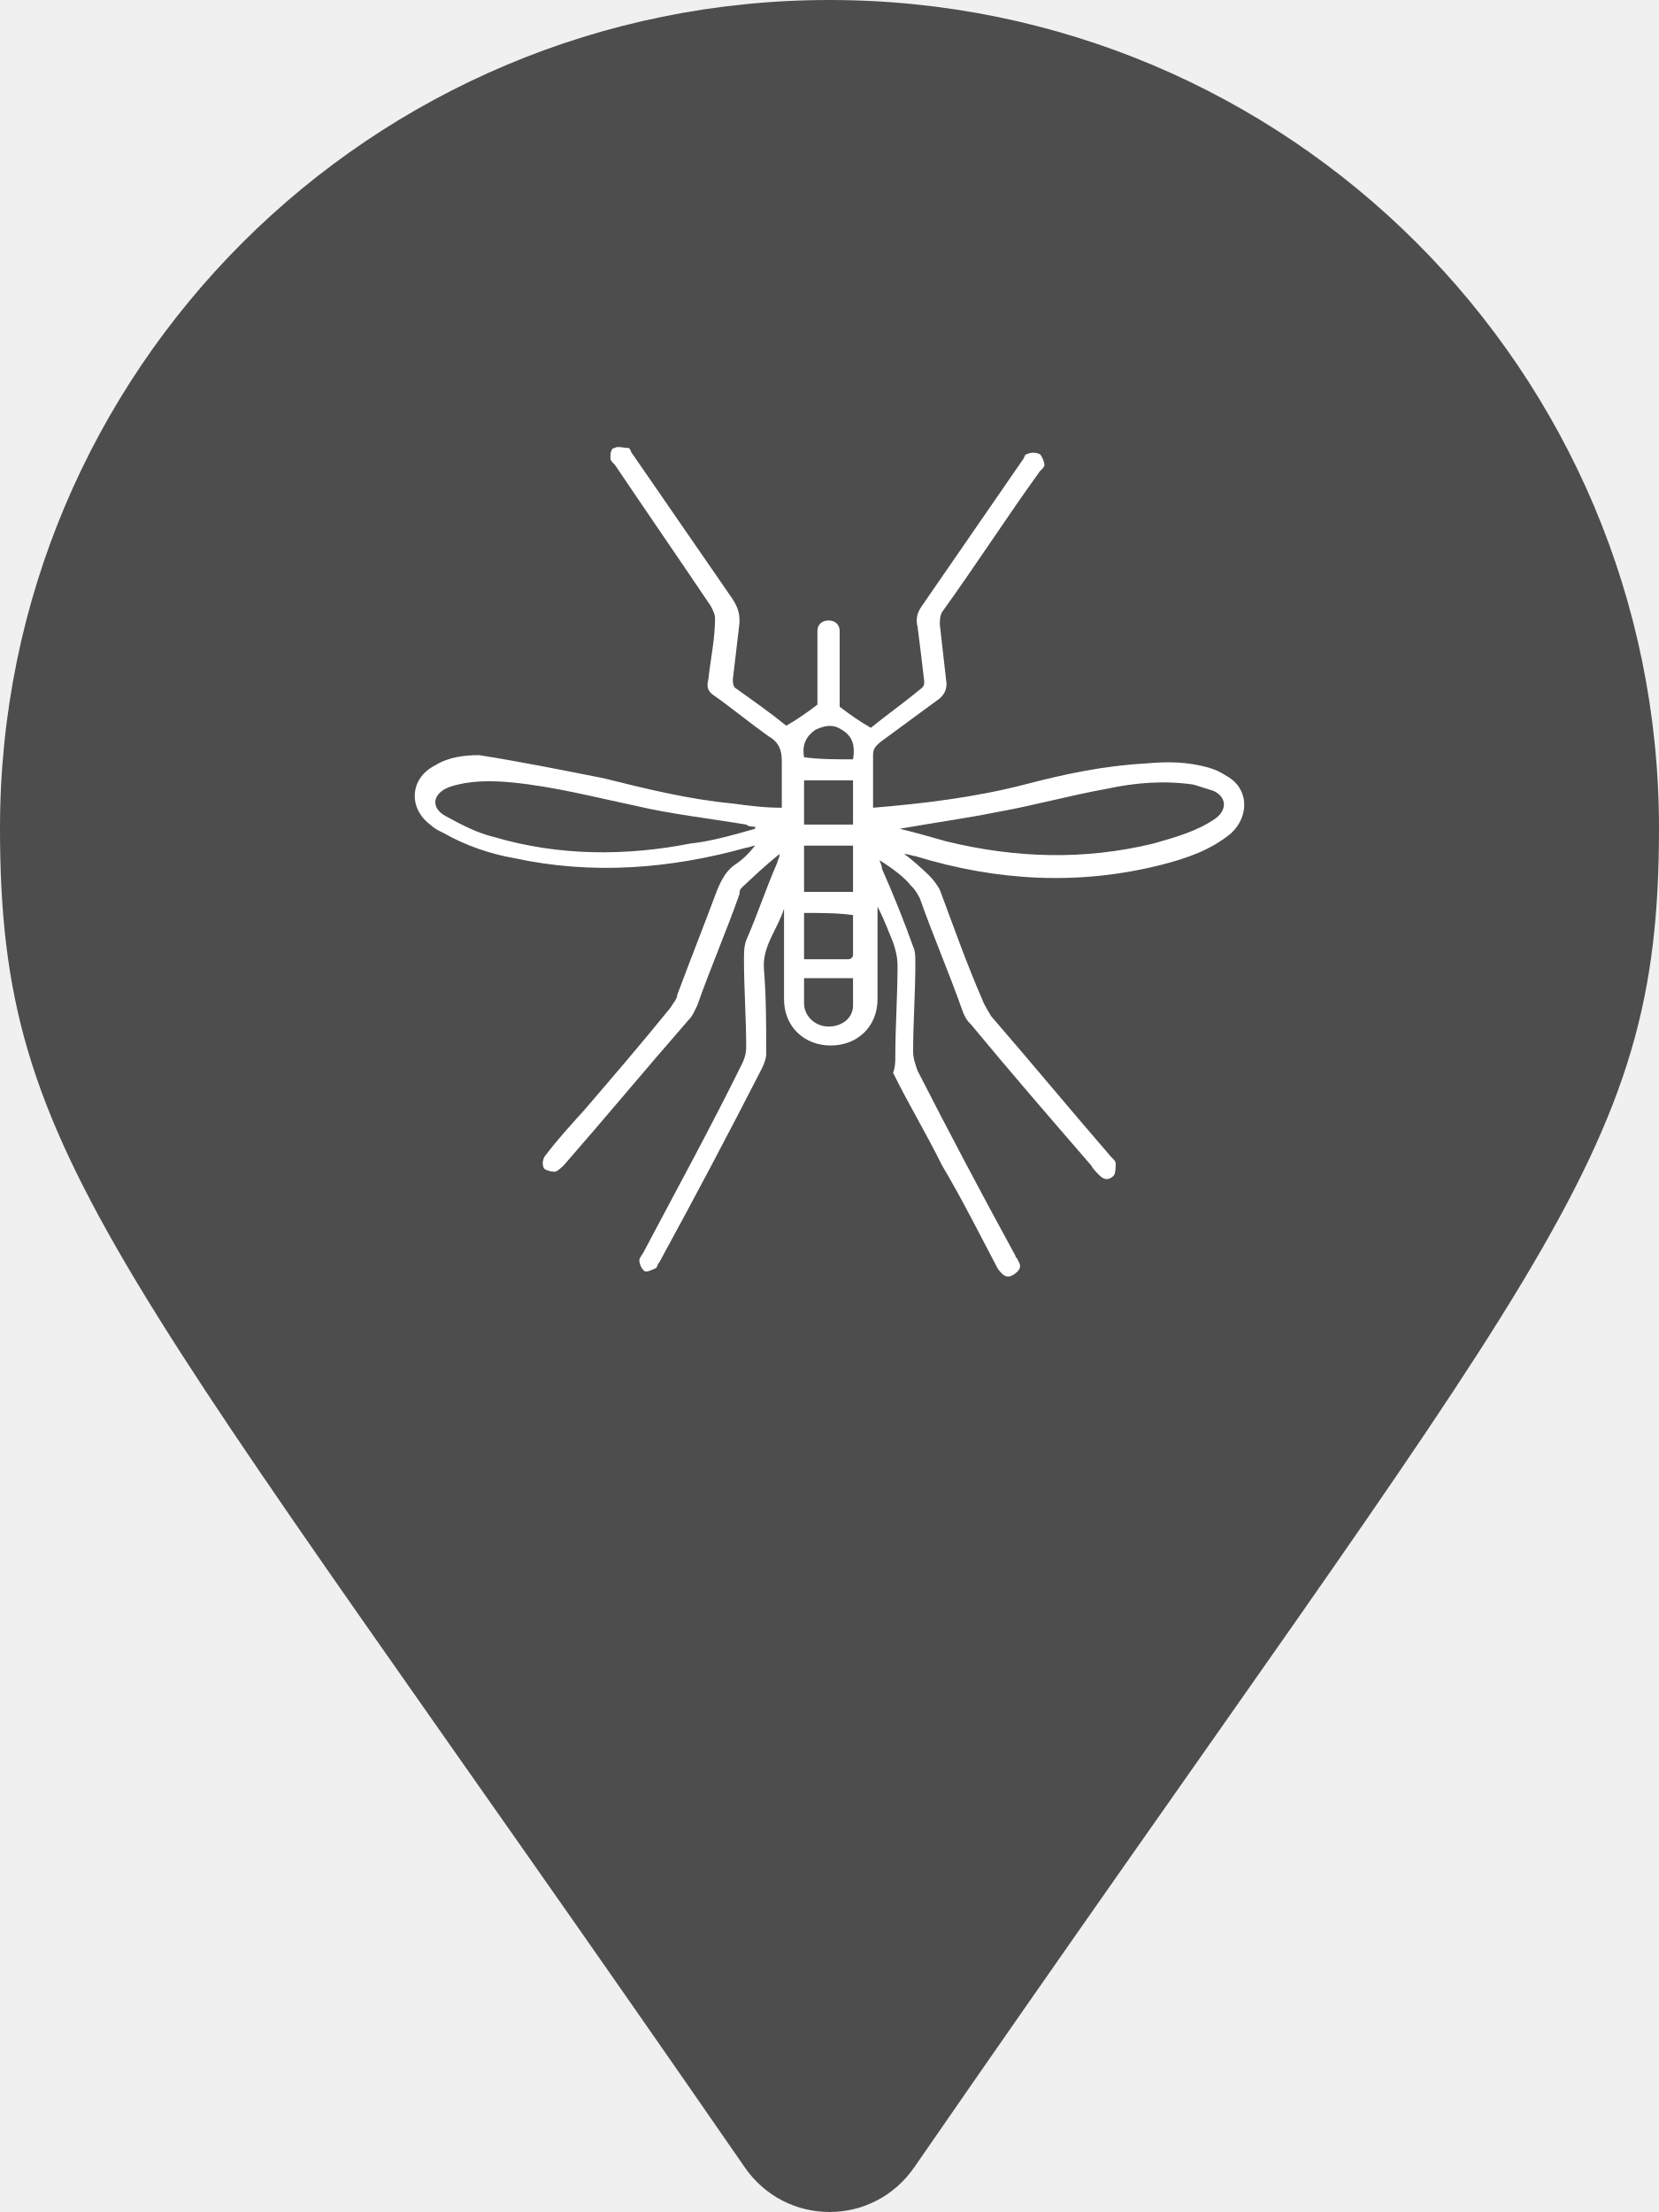
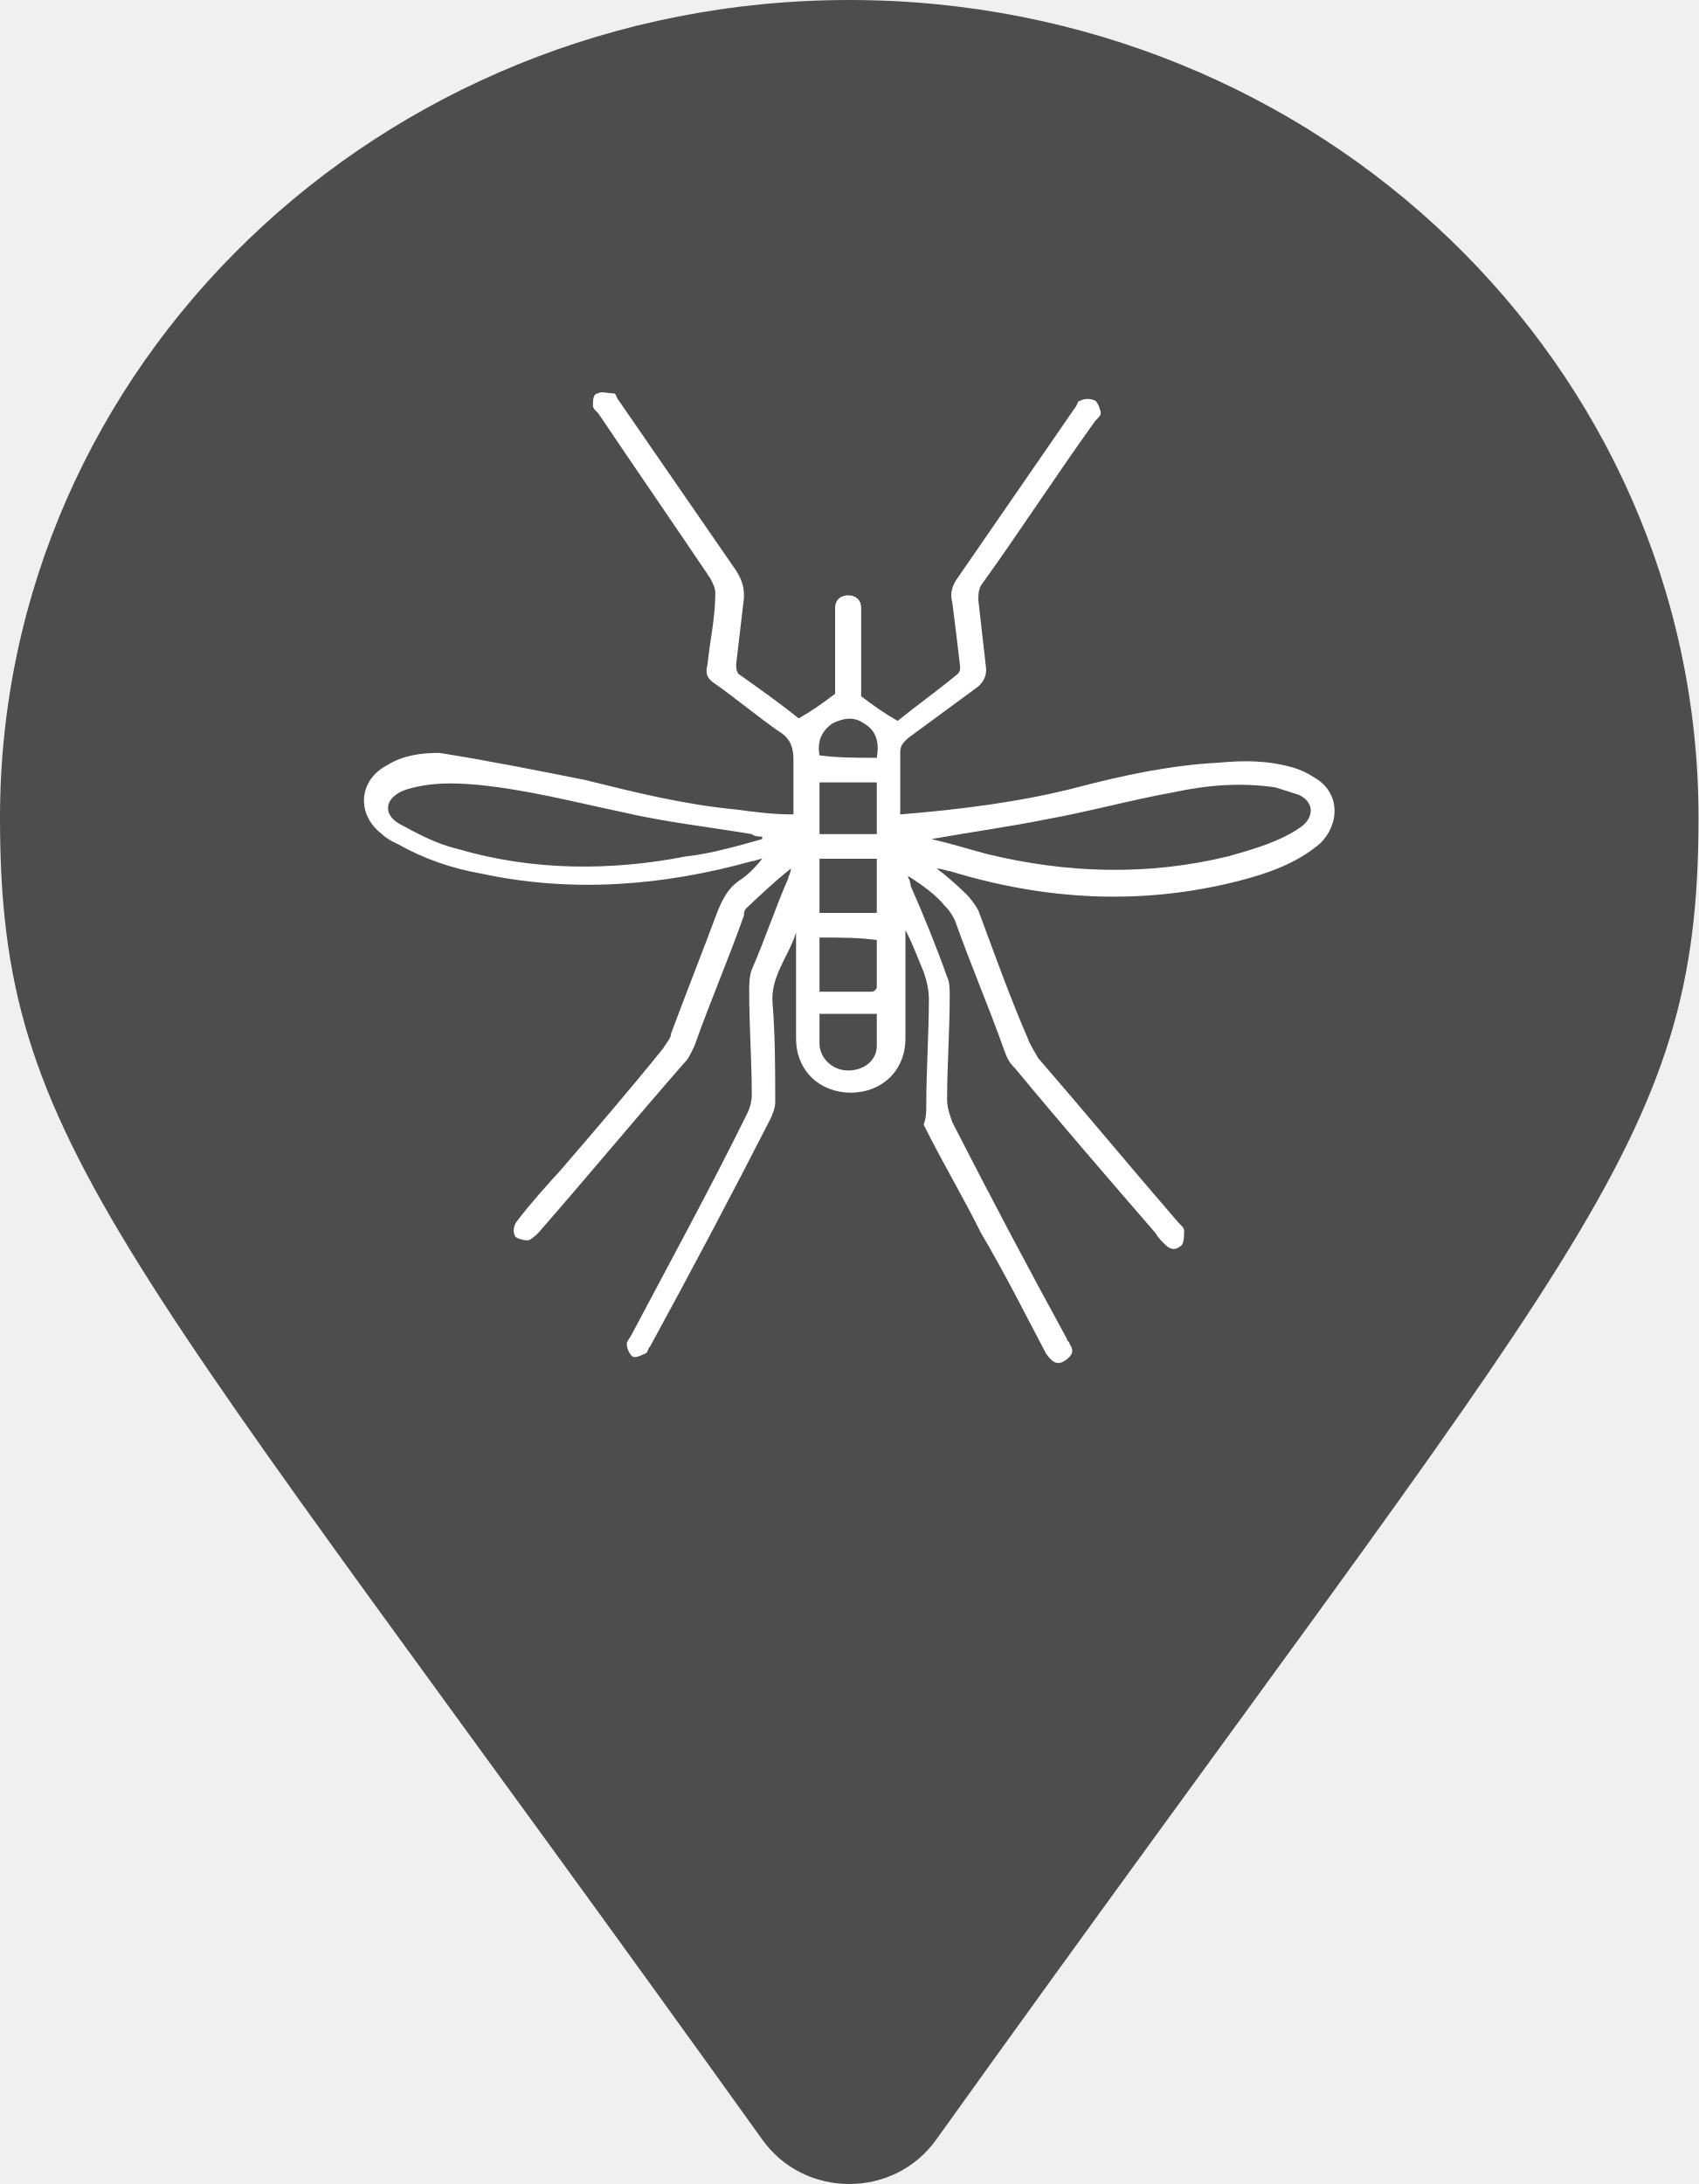
- <svg xmlns="http://www.w3.org/2000/svg" version="1.1" x="0px" y="0px" viewBox="0 0 30 40" xml:space="preserve" id="svg15" width="30" height="40">
+ <svg xmlns="http://www.w3.org/2000/svg" version="1.1" x="0px" y="0px" viewBox="0 0 35 45" xml:space="preserve" id="svg15" width="35" height="45">
  <defs id="defs19" />
  <style type="text/css" id="style2">
	.st0{clip-path:url(#SVGID_00000136386088368648505400000000571717232383379892_);}
	.st1{clip-path:url(#SVGID_00000116205600839791112250000014937956478301575336_);}
	.st2{clip-path:url(#SVGID_00000096040197326335863040000017996150782894966913_);}
	.st3{clip-path:url(#SVGID_00000171685803243020096840000015679599210622463931_);}
	.st4{clip-path:url(#SVGID_00000127036615931805248780000005700885795311586226_);}
	.st5{clip-path:url(#SVGID_00000077315485366628045660000011366337665254483639_);}
	.st6{clip-path:url(#SVGID_00000058583532550707888440000013826178488048493204_);}
	.st7{clip-path:url(#SVGID_00000022557654374484654540000001774627582556727481_);}
	.st8{fill:#333333;}
	.st9{fill:#EEA401;}
	.st10{fill:#F8DA98;}
	.st11{fill:#EFA501;}
	.st12{fill:#FFFFFF;}
	.st13{fill:#666666;}
	.st14{fill:none;stroke:#A7A7A7;stroke-width:0.75;stroke-linecap:square;stroke-miterlimit:10;}
	.st15{fill:none;stroke:#576C7E;stroke-miterlimit:10;}
	.st16{fill:none;}
	.st17{fill:none;stroke:#8D8D8D;stroke-miterlimit:10;}
	.st18{fill:none;stroke:#DADADA;stroke-miterlimit:10;}
	.st19{fill:none;stroke:#AA4499;stroke-width:3;stroke-miterlimit:10;}
	.st20{fill:none;stroke:#333333;stroke-width:3;stroke-miterlimit:10;}
	.st21{fill:none;stroke:#000000;stroke-width:0.25;stroke-miterlimit:10;}
	.st22{fill:#4D4D4D;}
	.st23{clip-path:url(#SVGID_00000144295339361052626790000007699555023762521490_);}
	.st24{fill:#BB082B;}
	.st25{fill:#ED3D2C;}
	.st26{fill:#FB8D46;}
	.st27{fill:#FDCB65;}
	.st28{fill:#FFFEB6;}
	.st29{fill:none;stroke:#666666;stroke-width:0.25;stroke-miterlimit:10;}
	.st30{fill:#E3D6A2;}
	.st31{fill:#6A6B59;}
	.st32{fill:none;stroke:#FFFFFF;stroke-width:0.75;stroke-miterlimit:10;}
	.st33{opacity:0.3;}
	.st34{fill:none;stroke:#4D4D4D;stroke-width:0.75;stroke-miterlimit:10;}
	.st35{fill:#A8B9C1;}
	.st36{fill:#0071B0;}
	.st37{fill:none;stroke:#576C7E;stroke-width:3;stroke-linecap:round;stroke-miterlimit:10;}
	.st38{fill:#E2B3AA;}
	.st39{fill:#AF4949;}
	.st40{fill:#576C7E;}
	.st41{fill:#511136;}
	.st42{fill:#7A1952;}
	.st43{fill:#A1216D;}
	.st44{fill:#B44E89;}
	.st45{fill:#C67AA6;}
	.st46{fill:#FFDD19;}
	.st47{opacity:0.69;}
	.st48{fill:#B6CCB7;}
	.st49{fill:#CC6677;}
	.st50{fill:#1072AD;}
	.st51{fill:#DBE2E5;}
	.st52{fill:#A4A9AC;}
	.st53{fill:#E9EDEF;}
	.st54{fill:#F0F3F4;}
	.st55{fill:#F7F8F9;}
	.st56{fill:#C0C0C0;}
	.st57{fill:#49A999;}
	.st58{fill:#8BCCEC;}
	.st59{fill:#AA4499;}
	.st60{fill:none;stroke:#C0C0C0;stroke-miterlimit:10;}
	.st61{fill:#E6E6E6;}
	.st62{fill:none;stroke:#FFFFFF;stroke-width:3;stroke-linecap:round;stroke-miterlimit:10;}
	.st63{fill:none;stroke:#C0C0C0;stroke-width:4;stroke-linecap:round;stroke-miterlimit:10;}
	.st64{clip-path:url(#SVGID_00000183250794884185990790000000739072844913366953_);}
	.st65{fill:#22AA73;}
	.st66{fill:#F7DC63;}
	.st67{fill:none;stroke:#A8A8A8;stroke-width:0.75;stroke-linecap:square;stroke-miterlimit:10;}
	.st68{clip-path:url(#SVGID_00000147193797632158530140000004258360248796616629_);}
	.st69{opacity:0.61;}
	.st70{opacity:0.27;fill:#EFA501;}
	.st71{clip-path:url(#SVGID_00000000905411102311841070000018389179953301501091_);}
	.st72{clip-path:url(#SVGID_00000002359486753169303410000014227575780122991244_);}
	.st73{fill:none;stroke:#8E8E8E;stroke-miterlimit:10;}
	.st74{fill:none;stroke:#DBDBDB;stroke-miterlimit:10;}
	.st75{fill:#FFFFFF;stroke:#4D4D4D;stroke-miterlimit:10;}
	.st76{fill:#22A973;}
	.st77{fill:#F6DB63;}
</style>
  <g id="MAPA_BASE">
</g>
  <g id="GRAFIC">
    <g id="Capa_4">
	</g>
  </g>
  <g id="TOC_FONS">
</g>
  <g id="CREDITS">
</g>
-   <g id="TOC_CONTENT" transform="scale(0.4966887,0.4959702)" style="fill:#4d4d4d;fill-opacity:1">
+   <g id="TOC_CONTENT" transform="scale(0.5794702,0.5579665)" style="fill:#4d4d4d;fill-opacity:1">
    <path d="M 0,30.2 C 0,13.5 13.5,0 30.2,0 46.9,0 60.4,13.5 60.4,30.2 60.4,42.4 56.2,45.8 33.3,79 31.8,81.2 28.6,81.2 27.1,79 4.2,45.8 0,42.4 0,30.2 Z" id="path9" style="fill:#4d4d4d;fill-opacity:1" />
  </g>
  <g id="MOBIL">
</g>
  <g id="POIS">
</g>
  <g id="POPUP">
</g>
-   <g id="TOC_CONTENT-4" transform="matrix(0.4024836,0,0,0.3804697,6.933107,7.986357)" style="fill:#ffffff;fill-opacity:1">
+   <g id="TOC_CONTENT-4" transform="matrix(0.5366448,0,0,0.507293,6.744143,7.953947)" style="fill:#ffffff;fill-opacity:1">
    <path d="m 22.3,19.9 c 0,0.1 0.1,0.2 0.1,0.4 0.5,1.2 1,2.5 1.4,3.7 0.1,0.2 0.1,0.5 0.1,0.8 0,1.4 -0.1,2.8 -0.1,4.2 0,0.3 0.1,0.6 0.2,0.9 1.4,2.9 2.9,5.9 4.4,8.8 0,0.1 0.1,0.1 0.1,0.2 0.2,0.3 0.1,0.5 -0.2,0.7 -0.3,0.2 -0.5,0 -0.7,-0.3 C 26.8,37.7 26,36 25.1,34.4 24.4,32.9 23.6,31.5 22.9,30 23,29.7 23,29.5 23,29.2 c 0,-1.4 0.1,-2.9 0.1,-4.3 0,-0.4 -0.1,-0.8 -0.2,-1.1 -0.2,-0.5 -0.4,-1.1 -0.7,-1.7 0,0.2 0,0.3 0,0.4 0,1.3 0,2.6 0,4 0,1.3 -0.9,2.2 -2.1,2.2 -1.2,0 -2.1,-0.9 -2.1,-2.2 0,-1.4 0,-2.8 0,-4.3 -0.3,1 -1,1.8 -0.9,2.9 0.1,1.3 0.1,2.7 0.1,4 0,0.2 -0.1,0.5 -0.2,0.7 -1.5,3.1 -3,6.1 -4.6,9.2 -0.1,0.1 -0.1,0.3 -0.2,0.3 -0.2,0.1 -0.4,0.2 -0.5,0.1 -0.1,-0.1 -0.2,-0.3 -0.2,-0.5 0,-0.1 0.1,-0.2 0.2,-0.4 1.5,-3 3,-5.9 4.4,-8.9 0.1,-0.2 0.2,-0.5 0.2,-0.8 0,-1.4 -0.1,-2.8 -0.1,-4.2 0,-0.3 0,-0.6 0.1,-0.9 0.5,-1.2 0.9,-2.5 1.4,-3.7 0,-0.1 0.1,-0.2 0.1,-0.4 -0.6,0.5 -1.2,1.1 -1.7,1.6 C 16,21.3 16,21.4 16,21.5 15.4,23.3 14.7,25 14.1,26.8 14,27 13.9,27.3 13.7,27.5 11.8,29.8 10,32.1 8.1,34.4 8,34.5 7.8,34.7 7.7,34.7 7.5,34.7 7.2,34.6 7.2,34.5 7.1,34.3 7.2,34 7.3,33.9 7.8,33.2 8.4,32.5 9,31.8 c 1.3,-1.6 2.6,-3.2 3.9,-4.9 0.1,-0.2 0.3,-0.4 0.3,-0.6 0.6,-1.7 1.2,-3.3 1.8,-5 0.2,-0.5 0.4,-0.9 0.8,-1.2 0.3,-0.2 0.6,-0.5 0.9,-0.9 -0.1,0 -0.3,0.1 -0.4,0.1 -3.4,1 -6.9,1.3 -10.4,0.5 C 4.8,19.6 3.7,19.2 2.7,18.6 2.5,18.5 2.3,18.4 2.1,18.2 1.1,17.4 1.2,16 2.3,15.4 2.9,15 3.6,14.9 4.3,14.9 6.1,15.2 8,15.6 9.9,16 c 1.9,0.5 3.8,1 5.8,1.2 0.7,0.1 1.4,0.2 2.2,0.2 0,-0.7 0,-1.4 0,-2.2 0,-0.5 -0.1,-0.9 -0.6,-1.2 -0.8,-0.6 -1.6,-1.3 -2.4,-1.9 -0.3,-0.2 -0.4,-0.4 -0.3,-0.8 0.1,-1 0.3,-1.9 0.3,-2.9 C 14.9,8.2 14.8,8 14.7,7.8 13.3,5.6 11.8,3.3 10.4,1.1 10.3,1 10.2,0.9 10.2,0.8 c 0,-0.2 0,-0.5 0.2,-0.5 0.1,-0.1 0.4,0 0.6,0 0.1,0 0.1,0.2 0.2,0.3 1.5,2.3 3,4.6 4.5,6.9 C 16,8 16,8.3 16,8.6 c -0.1,0.9 -0.2,1.8 -0.3,2.7 0,0.1 0,0.3 0.1,0.4 0.8,0.6 1.6,1.2 2.3,1.8 0.5,-0.3 0.9,-0.6 1.4,-1 0,-0.9 0,-2 0,-3.1 0,-0.1 0,-0.3 0,-0.4 0,-0.3 0.2,-0.5 0.5,-0.5 0.3,0 0.5,0.2 0.5,0.5 0,0.8 0,1.7 0,2.5 0,0.4 0,0.8 0,1.1 0.5,0.4 0.9,0.7 1.4,1 0.7,-0.6 1.5,-1.2 2.3,-1.9 0.1,-0.1 0.1,-0.2 0.1,-0.3 -0.1,-0.9 -0.2,-1.8 -0.3,-2.6 -0.1,-0.4 0,-0.7 0.2,-1 1.5,-2.3 3,-4.6 4.5,-6.9 0.1,-0.1 0.1,-0.3 0.2,-0.3 0.2,-0.1 0.4,-0.1 0.6,0 0.1,0.1 0.2,0.4 0.2,0.5 0,0.1 -0.1,0.2 -0.2,0.3 C 28,3.6 26.6,5.9 25.1,8.1 25,8.3 25,8.5 25,8.7 c 0.1,0.9 0.2,1.9 0.3,2.8 0,0.3 -0.1,0.5 -0.3,0.7 -0.9,0.7 -1.8,1.4 -2.7,2.1 -0.2,0.2 -0.3,0.3 -0.3,0.6 0,0.8 0,1.7 0,2.5 2.3,-0.2 4.6,-0.5 6.8,-1.1 1.8,-0.5 3.6,-0.9 5.4,-1 1,-0.1 1.9,-0.1 2.9,0.2 0.3,0.1 0.5,0.2 0.8,0.4 1,0.6 1,1.9 0.2,2.7 -0.9,0.8 -2,1.2 -3.1,1.5 -3.7,1 -7.4,0.8 -11.1,-0.4 -0.1,0 -0.3,-0.1 -0.5,-0.1 0.4,0.3 0.8,0.7 1.1,1 0.2,0.2 0.4,0.5 0.5,0.7 0.6,1.7 1.2,3.5 1.9,5.2 0.1,0.3 0.3,0.6 0.4,0.8 1.8,2.2 3.6,4.5 5.4,6.7 0.1,0.1 0.2,0.2 0.2,0.3 0,0.2 0,0.5 -0.1,0.6 -0.2,0.2 -0.4,0.2 -0.6,0 C 32.1,34.8 31.9,34.6 31.8,34.4 30,32.2 28.2,30 26.4,27.7 26.2,27.5 26.1,27.3 26,27 25.4,25.2 24.7,23.5 24.1,21.7 24,21.5 23.9,21.3 23.7,21.1 c -0.3,-0.4 -0.8,-0.8 -1.4,-1.2 0,-0.1 0,-0.1 0,0 z m 0.9,-1.5 c 0.8,0.2 1.4,0.4 2.1,0.6 3.1,0.8 6.2,0.9 9.3,0.1 1,-0.3 2,-0.6 2.8,-1.2 0.5,-0.4 0.5,-1 -0.1,-1.3 -0.3,-0.1 -0.6,-0.2 -0.9,-0.3 -1.3,-0.2 -2.6,-0.1 -3.9,0.2 -1.6,0.3 -3.3,0.8 -4.9,1.1 -1.4,0.3 -2.8,0.5 -4.4,0.8 z m -6.5,0 c 0,0 0,-0.1 0,-0.1 -0.1,0 -0.3,0 -0.4,-0.1 -1.7,-0.3 -3.4,-0.5 -5,-0.9 C 9.5,16.9 7.7,16.4 5.8,16.2 4.8,16.1 3.9,16.1 3,16.4 c -0.8,0.3 -0.9,1 -0.2,1.4 0.7,0.4 1.4,0.8 2.2,1 2.9,0.9 5.9,0.9 8.8,0.3 0.9,-0.1 1.9,-0.4 2.9,-0.7 z m 2.2,3 c 0.8,0 1.5,0 2.2,0 0,-0.8 0,-1.5 0,-2.2 -0.7,0 -1.5,0 -2.2,0 0,0.7 0,1.4 0,2.2 z m 0,1 c 0,0.7 0,1.4 0,2.2 0.7,0 1.3,0 2,0 0.1,0 0.2,-0.1 0.2,-0.2 0,-0.7 0,-1.3 0,-1.9 -0.7,-0.1 -1.4,-0.1 -2.2,-0.1 z m 2.2,-4.2 c 0,-0.8 0,-1.5 0,-2.1 -0.7,0 -1.5,0 -2.2,0 0,0.7 0,1.4 0,2.1 0.7,0 1.5,0 2.2,0 z m 0,7.3 c -0.8,0 -1.5,0 -2.2,0 0,0.4 0,0.8 0,1.2 0,0.6 0.5,1.1 1.1,1.1 0.6,0 1.1,-0.4 1.1,-1 0,-0.5 0,-0.9 0,-1.3 z m 0,-10.4 c 0.1,-0.6 0,-1.1 -0.5,-1.4 -0.4,-0.3 -0.8,-0.2 -1.2,0 -0.4,0.3 -0.6,0.7 -0.5,1.3 0.7,0.1 1.4,0.1 2.2,0.1 z" id="path9-0" style="fill:#ffffff;fill-opacity:1" />
  </g>
</svg>
